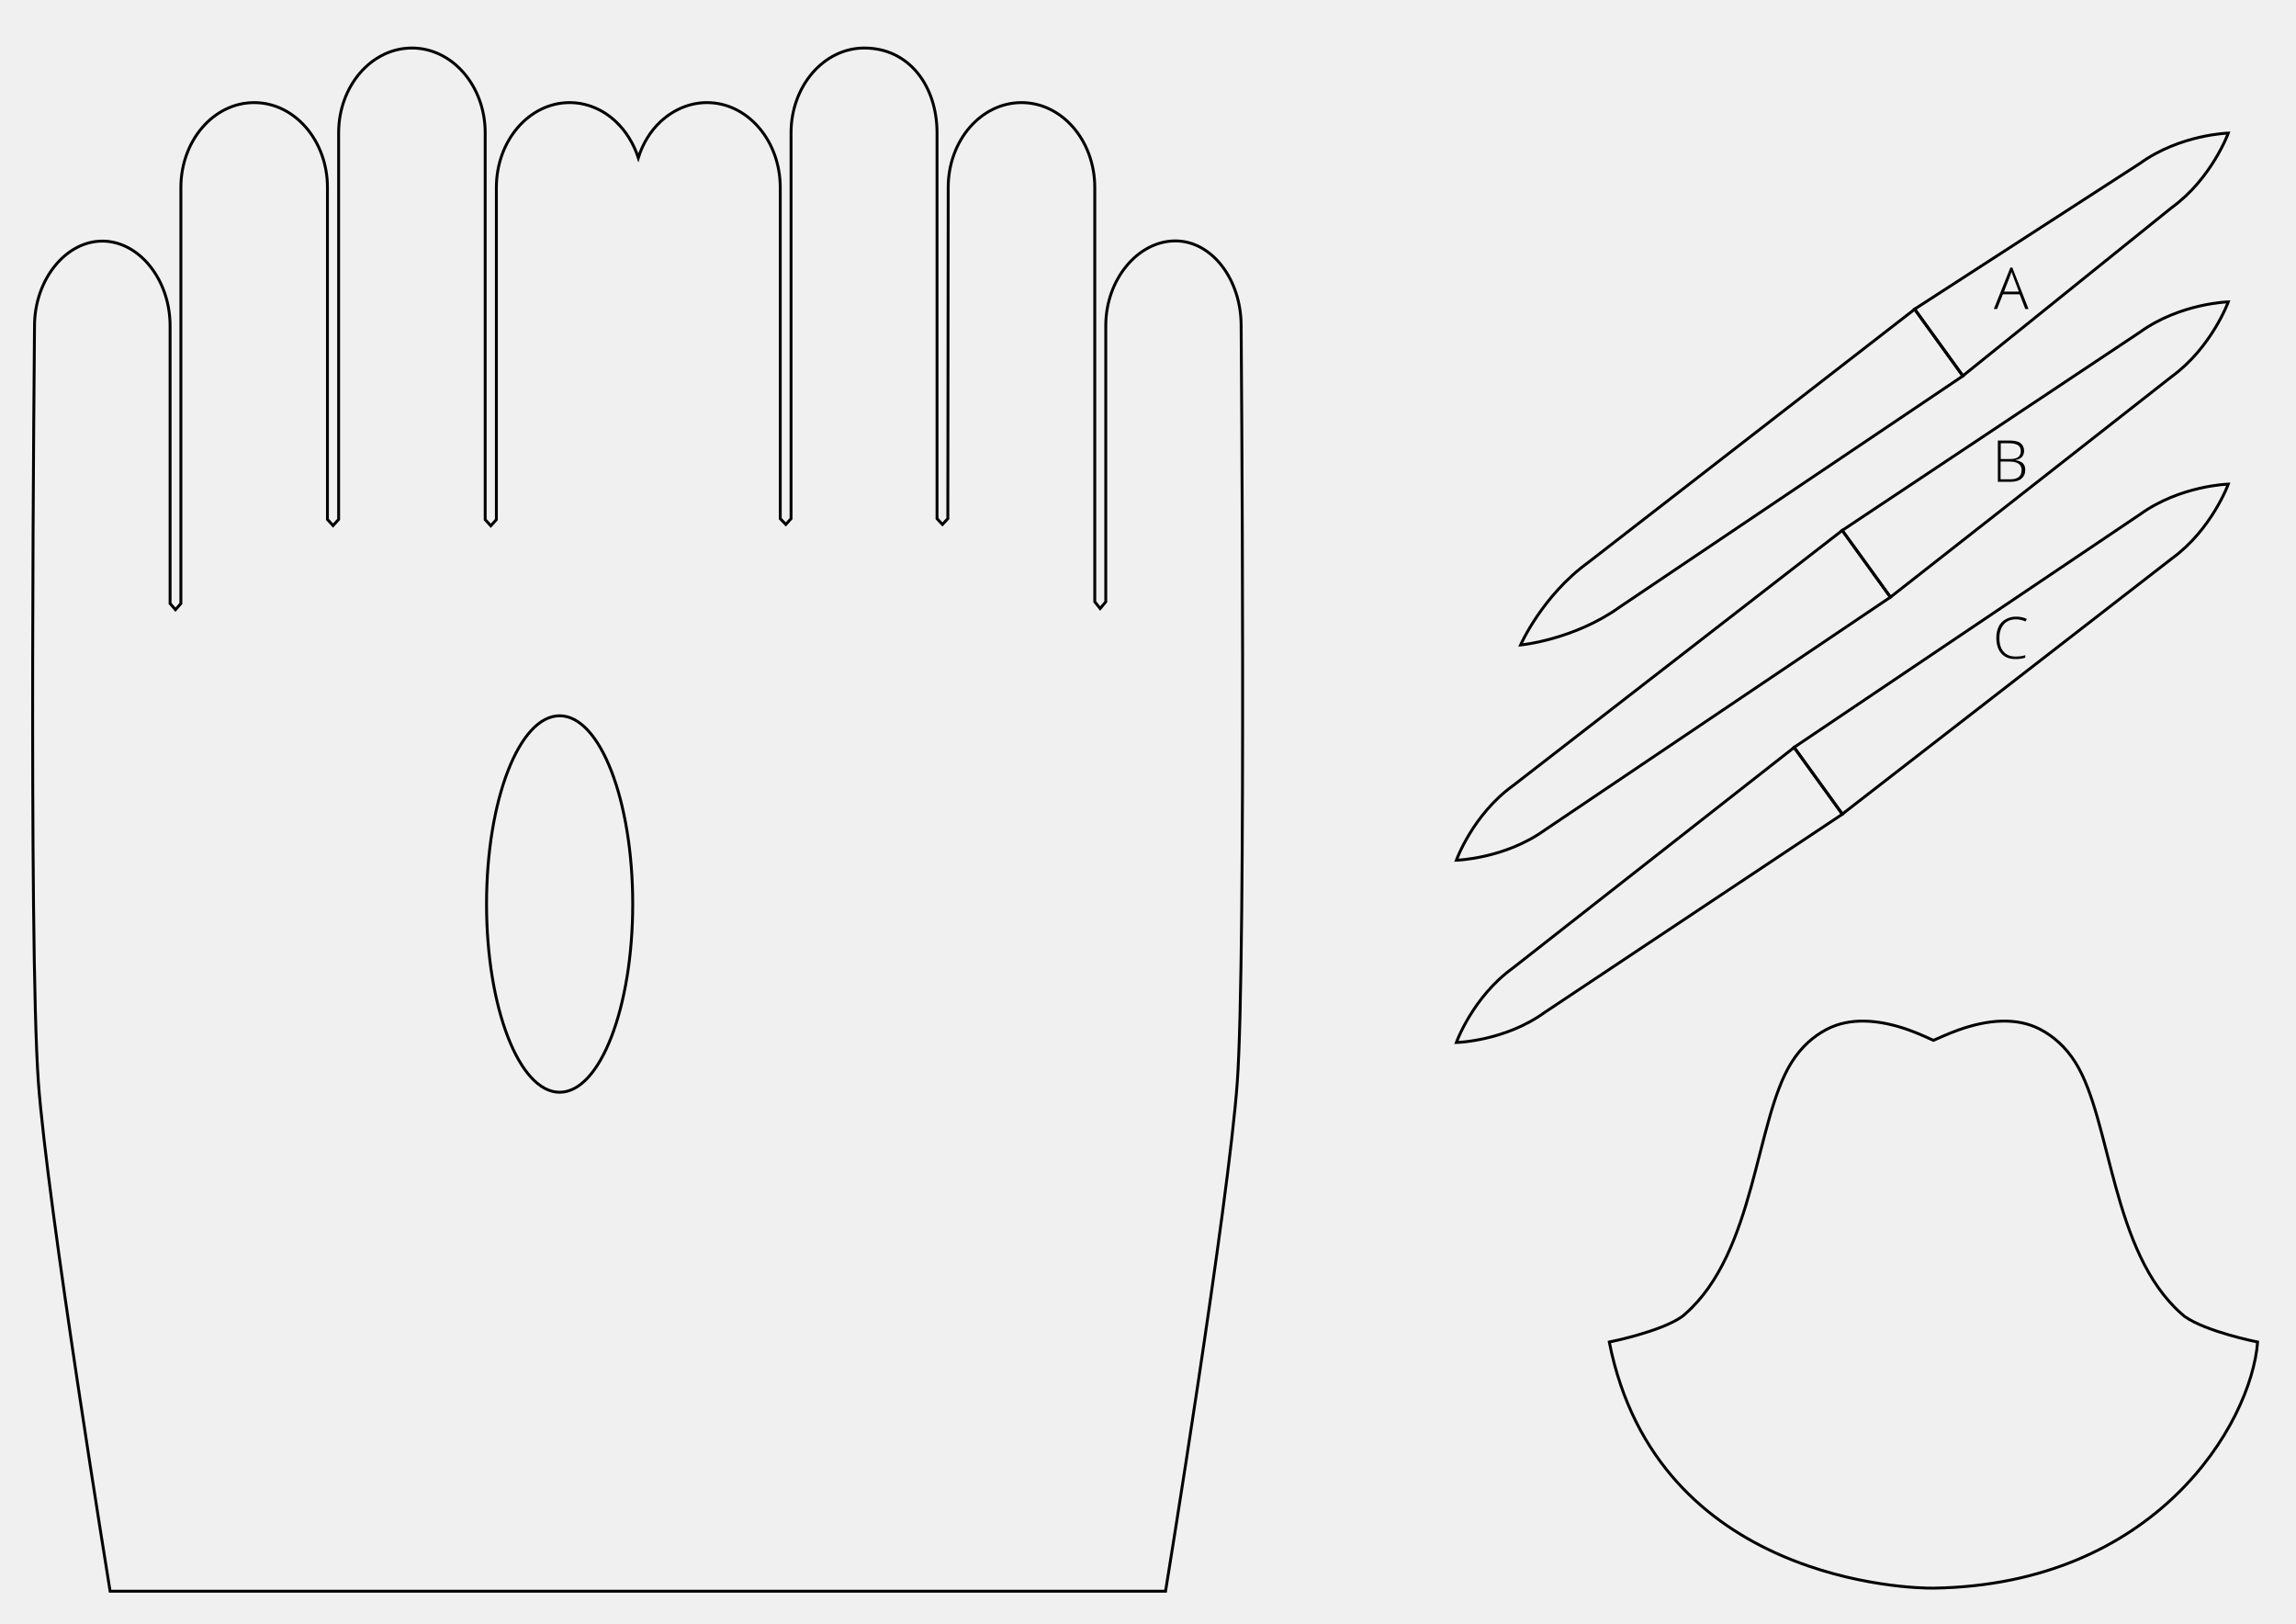
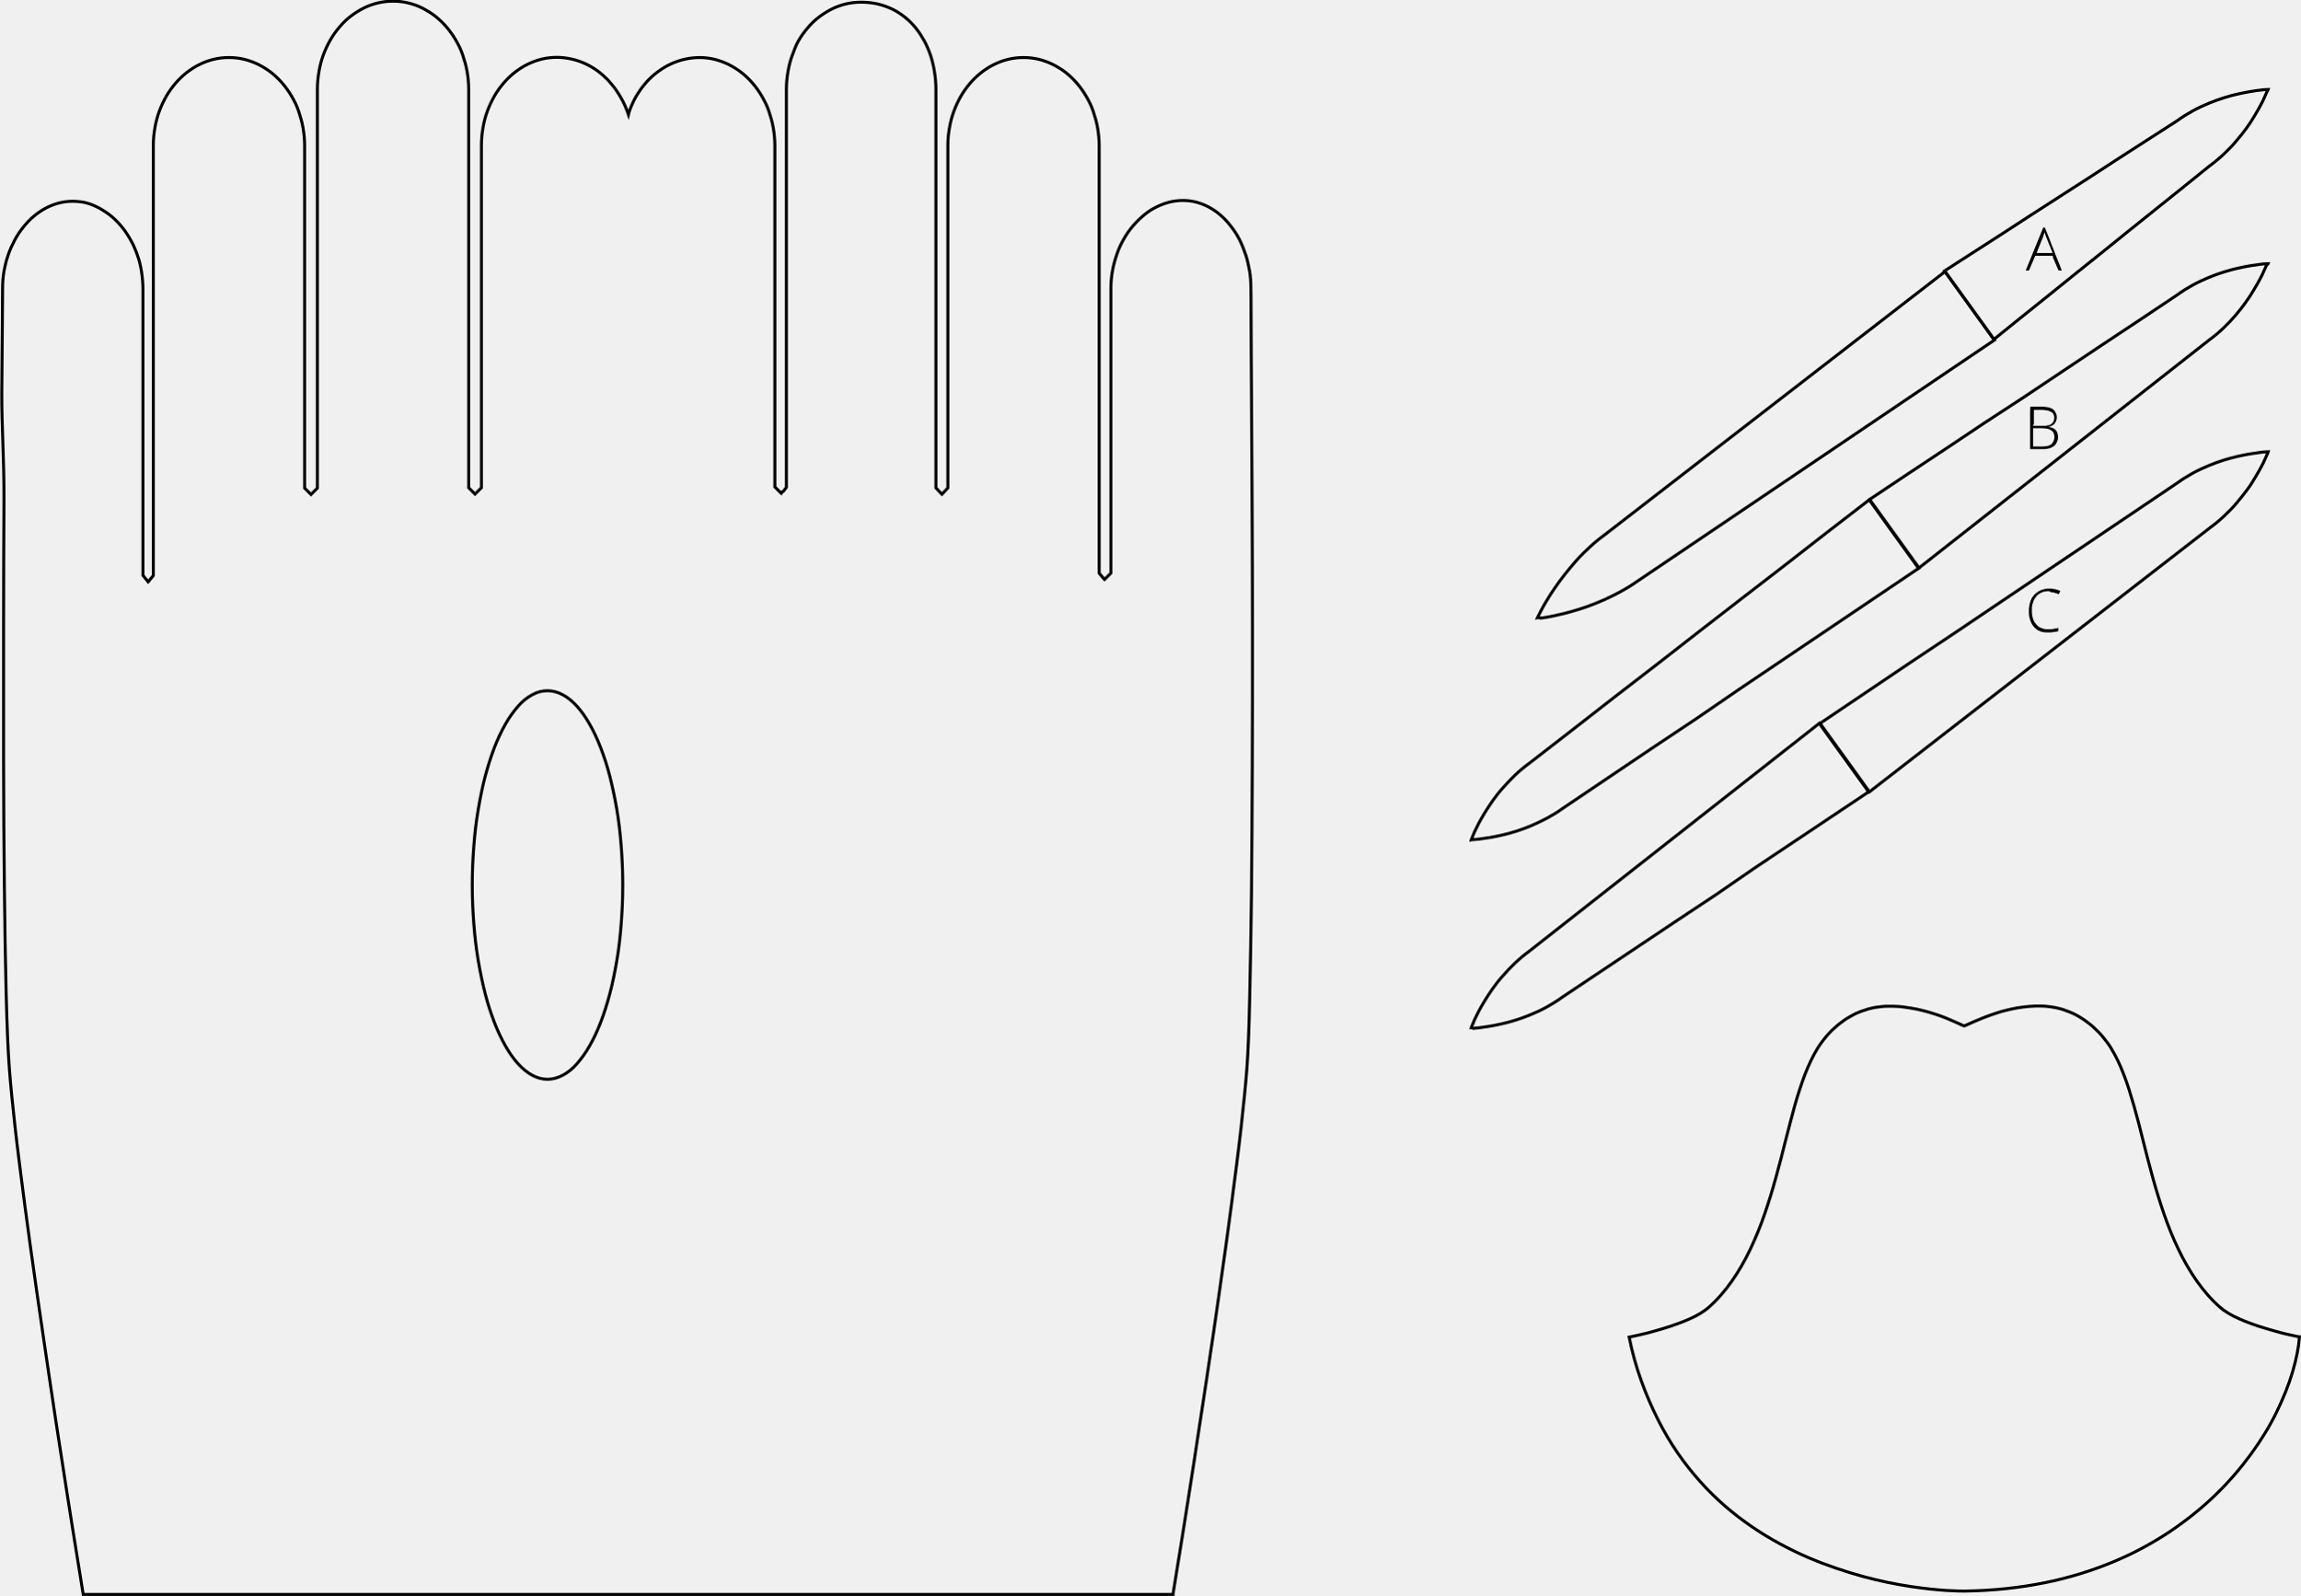
- <svg xmlns="http://www.w3.org/2000/svg" version="1.1" id="Layer_1" x="0px" y="0px" viewBox="0 0 1190.6 841.9" style="enable-background:new 0 0 1190.6 841.9;" xml:space="preserve">
-   <path style="fill:#FFFFFF;stroke:#000000;stroke-width:2;stroke-miterlimit:10;" d="M134.2,691.8" />
-   <path style="fill:#FFFFFF;stroke:#000000;stroke-width:3;stroke-miterlimit:10;" d="M287,226.5" />
-   <path style="fill:none;stroke:#231F20;stroke-miterlimit:10;" d="M134.2,691.8" />
+ <svg xmlns="http://www.w3.org/2000/svg" version="1.1" id="Layer_1" x="0px" y="0px" viewBox="0 0 1155.3 801.6" style="enable-background:new 0 0 1155.3 801.6;" xml:space="preserve">
+   <style type="text/css">
+ 	.st0{fill:none;stroke:#000000;stroke-width:1.5;stroke-miterlimit:10;}
+ </style>
  <g id="Layer_2">
</g>
-   <path style="fill:none;stroke:#000000;stroke-width:1.5;stroke-miterlimit:10;" d="M604.4,825c0,0,32.7-200.6,37.2-264  c4.7-65.3,2-388.9,2-392.1c0-24.2-15.3-44-34.1-44c-19.3,0-36.1,19.8-36.1,44V312l-2.9,3.5l-2.8-3.5V97.2c0-24.3-17-44-38-44  s-38,19.7-38,44l-0.2,171.7l-2.8,3l-2.8-3v-200c0-24.2-14.4-44-37.7-44c-21,0-38,19.7-38,44v200l-2.7,3l-2.9-3V97.2  c0-24.3-17-44-38-44c-8.7,0-17.2,3.5-24,9.8c-5.3,4.9-9.3,11.5-11.6,18.8c-2.4-7.3-6.4-13.8-11.6-18.7c-6.7-6.4-15.3-9.9-24-9.9  c-21,0-38,19.7-38,44v172.2l-2.9,3.2l-2.9-3.2V68.9c0-24.3-17-44-38-44s-38,19.7-38,44v200.4l-2.9,3.2l-2.9-3.2V97.2  c0-24.3-17-44-38-44s-38,19.7-38,44v215.7l-2.8,3.2l-2.8-3.2V169c0-11.6-3.7-22.6-10.4-31c-6.6-8.3-15.6-13-24.7-13  c-19.1,0-35.2,20.1-35.2,44c0,3.2-3.2,319.4,2,392c4.6,63.5,37.2,264,37.2,264H604.4z" />
-   <ellipse style="fill:none;stroke:#000000;stroke-width:1.5;stroke-miterlimit:10;" cx="290.2" cy="468.7" rx="37.9" ry="97.6" />
-   <path style="fill:none;stroke:#000000;stroke-width:1.5;stroke-miterlimit:10;" d="M834.5,695.8c0,0,26.7-5.3,37.9-13.3  c0.5-0.4,1-0.8,1.4-1.2c36.6-32,36.4-100.3,55.1-130.3c5.2-8.3,11.5-13.7,18.3-17.3c6.3-3.3,13-4.4,19.6-4.3  c16.7,0.3,32.2,8.5,35.8,10c3.6-1.4,19.2-9.7,35.8-10c6.6-0.1,13.3,1,19.6,4.3c6.8,3.6,13.1,9,18.3,17.3  c18.7,30,18.5,98.3,55.1,130.3c0.5,0.4,0.9,0.8,1.4,1.2c11.2,8,37.9,13.3,37.9,13.3c-3.4,42.8-53.1,125.9-168.1,127.6l0,0l0,0  C991.7,823.6,859.2,820.6,834.5,695.8z" />
+   <path class="st0" d="M589.2,800.8c0,0,0.5-3.1,1.4-8.7c0.9-5.6,2.2-13.7,3.8-23.6c1.6-9.9,3.4-21.6,5.4-34.5  c2-12.9,4.1-26.9,6.3-41.4s4.4-29.5,6.5-44.4s4.2-29.5,6-43.4c1.8-13.9,3.5-26.9,4.8-38.5c1.3-11.6,2.3-21.6,2.9-29.5  c0.6-8.2,1.1-20.4,1.4-35.5s0.7-33.1,0.9-52.9s0.3-41.3,0.4-63.6c0.1-22.2,0.1-45.1,0.1-67.4c0-22.4-0.1-44.2-0.2-64.5  c-0.1-20.3-0.2-38.9-0.3-54.8s-0.2-29.1-0.2-38.3s-0.1-14.7-0.1-15.1c0-3-0.2-6-0.7-8.8s-1.1-5.6-2-8.2c-0.9-2.6-1.9-5.1-3.1-7.5  c-1.2-2.3-2.6-4.5-4.2-6.5c-1.5-2-3.2-3.8-5-5.4s-3.8-3-5.8-4.1s-4.2-2-6.4-2.6c-2.2-0.6-4.5-0.9-6.9-0.9c-2.4,0-4.8,0.3-7.1,0.9  c-2.3,0.6-4.5,1.5-6.7,2.6s-4.2,2.5-6.1,4.1s-3.7,3.4-5.4,5.4c-1.7,2-3.2,4.2-4.5,6.5c-1.3,2.3-2.5,4.8-3.4,7.5  c-0.9,2.6-1.7,5.4-2.2,8.2s-0.8,5.8-0.8,8.8v17.9v17.9v17.9v17.9v17.9v17.9V270v17.9l-0.4,0.4l-0.4,0.4l-0.4,0.4l-0.4,0.4l-0.4,0.4  l-0.4,0.4l-0.4,0.4l-0.4,0.4l-0.4-0.4l-0.3-0.4l-0.4-0.4l-0.3-0.4l-0.3-0.4l-0.4-0.4l-0.3-0.4l-0.3-0.4V261v-26.8v-26.9v-26.8v-26.9  v-26.9V99.9V73.1c0-3-0.3-6-0.8-8.9c-0.5-2.9-1.3-5.6-2.2-8.3s-2.1-5.1-3.5-7.5s-2.9-4.5-4.6-6.5c-1.7-2-3.6-3.8-5.6-5.4  c-2-1.6-4.2-2.9-6.5-4.1c-2.3-1.1-4.7-2-7.1-2.6c-2.5-0.6-5-0.9-7.7-0.9c-2.6,0-5.2,0.3-7.7,0.9c-2.5,0.6-4.9,1.5-7.1,2.6  c-2.3,1.1-4.4,2.5-6.5,4.1c-2,1.6-3.9,3.4-5.6,5.4c-1.7,2-3.3,4.2-4.6,6.5s-2.5,4.8-3.5,7.5s-1.7,5.4-2.2,8.3  c-0.5,2.9-0.8,5.8-0.8,8.9l0,21.5l0,21.5l0,21.5l0,21.5l0,21.5l0,21.5l0,21.5l0,21.5l-0.4,0.4l-0.3,0.4l-0.4,0.4l-0.4,0.4l-0.4,0.4  l-0.3,0.4l-0.4,0.4l-0.4,0.4l-0.4-0.4l-0.3-0.4l-0.4-0.4l-0.4-0.4l-0.4-0.4l-0.3-0.4l-0.4-0.4l-0.4-0.4v-25v-25v-25v-25v-25v-25v-25  v-25c0-3-0.2-6-0.7-8.8c-0.4-2.9-1.1-5.6-1.9-8.2c-0.9-2.6-1.9-5.1-3.2-7.5c-1.3-2.3-2.7-4.5-4.3-6.5c-1.6-2-3.4-3.8-5.4-5.4  s-4.1-3-6.4-4.1c-2.3-1.1-4.8-2-7.4-2.6c-2.6-0.6-5.4-0.9-8.3-0.9c-2.6,0-5.2,0.3-7.7,0.9s-4.9,1.5-7.1,2.6s-4.4,2.5-6.5,4.1  s-3.9,3.4-5.6,5.4s-3.3,4.2-4.6,6.5S399,25,398,27.6s-1.7,5.4-2.2,8.3s-0.8,5.8-0.8,8.9v25v25v25v25v25v25v25v25l-0.3,0.4l-0.3,0.4  l-0.3,0.4l-0.3,0.4l-0.3,0.4L393,247l-0.3,0.4l-0.3,0.4l-0.4-0.4l-0.4-0.4l-0.4-0.4l-0.4-0.4l-0.4-0.4l-0.4-0.4l-0.4-0.4l-0.4-0.4  v-21.5v-21.5v-21.5v-21.5v-21.5V116V94.5V73.1c0-3-0.3-6-0.8-8.9c-0.5-2.9-1.3-5.6-2.2-8.3s-2.1-5.1-3.5-7.5s-2.9-4.5-4.6-6.5  c-1.7-2-3.6-3.8-5.6-5.4c-2-1.6-4.2-2.9-6.5-4.1c-2.3-1.1-4.7-2-7.1-2.6c-2.5-0.6-5-0.9-7.7-0.9c-1.1,0-2.2,0.1-3.3,0.2  c-1.1,0.1-2.2,0.3-3.2,0.5c-1.1,0.2-2.1,0.5-3.2,0.8c-1,0.3-2.1,0.7-3.1,1.1s-2,0.9-3,1.4s-1.9,1.1-2.9,1.7c-0.9,0.6-1.9,1.3-2.8,2  c-0.9,0.7-1.8,1.4-2.6,2.2c-0.7,0.6-1.3,1.3-1.9,1.9s-1.2,1.4-1.8,2.1c-0.6,0.7-1.1,1.4-1.7,2.2c-0.5,0.8-1,1.5-1.5,2.3  s-1,1.6-1.4,2.4c-0.4,0.8-0.9,1.7-1.2,2.5c-0.4,0.9-0.8,1.7-1.1,2.6s-0.7,1.8-0.9,2.7c-0.3-0.9-0.6-1.8-1-2.7  c-0.3-0.9-0.7-1.8-1.1-2.6c-0.4-0.9-0.8-1.7-1.3-2.5c-0.4-0.8-0.9-1.6-1.4-2.4c-0.5-0.8-1-1.6-1.5-2.3c-0.5-0.7-1.1-1.5-1.7-2.2  s-1.2-1.4-1.8-2.1c-0.6-0.7-1.2-1.3-1.9-1.9c-0.8-0.8-1.7-1.6-2.6-2.3c-0.9-0.7-1.8-1.4-2.8-2c-0.9-0.6-1.9-1.2-2.9-1.7s-2-1-3-1.4  s-2.1-0.8-3.1-1.1c-1-0.3-2.1-0.6-3.2-0.8c-1.1-0.2-2.1-0.4-3.2-0.5c-1.1-0.1-2.2-0.2-3.3-0.2c-2.6,0-5.2,0.3-7.7,0.9  c-2.5,0.6-4.9,1.5-7.1,2.6c-2.3,1.1-4.4,2.5-6.5,4.1c-2,1.6-3.9,3.4-5.6,5.4c-1.7,2-3.3,4.2-4.6,6.5s-2.5,4.8-3.5,7.5  s-1.7,5.4-2.2,8.3c-0.5,2.9-0.8,5.8-0.8,8.9v21.5v21.5v21.5v21.5v21.5v21.5v21.5v21.5l-0.4,0.4l-0.4,0.4l-0.4,0.4l-0.4,0.4l-0.4,0.4  l-0.4,0.4l-0.4,0.4l-0.4,0.4l-0.4-0.4l-0.4-0.4l-0.4-0.4l-0.4-0.4l-0.4-0.4l-0.4-0.4l-0.4-0.4l-0.4-0.4v-25.1v-25.1v-25.1V145v-25.1  V94.9V69.8V44.8c0-3-0.3-6-0.8-8.9s-1.3-5.6-2.2-8.3s-2.1-5.1-3.5-7.5s-2.9-4.5-4.6-6.5s-3.6-3.8-5.6-5.4s-4.2-2.9-6.5-4.1  s-4.7-2-7.1-2.6s-5-0.9-7.7-0.9s-5.2,0.3-7.7,0.9s-4.9,1.5-7.1,2.6s-4.4,2.5-6.5,4.1s-3.9,3.4-5.6,5.4s-3.3,4.2-4.6,6.5  s-2.5,4.8-3.5,7.5s-1.7,5.4-2.2,8.3s-0.8,5.8-0.8,8.9v25v25.1v25v25V170v25.1v25v25.1l-0.4,0.4l-0.4,0.4l-0.4,0.4l-0.4,0.4l-0.4,0.4  l-0.4,0.4l-0.4,0.4l-0.4,0.4l-0.4-0.4l-0.4-0.4l-0.4-0.4l-0.4-0.4l-0.4-0.4l-0.4-0.4l-0.4-0.4l-0.4-0.4v-21.5v-21.5v-21.5v-21.5  v-21.5v-21.5V94.6V73.1c0-3-0.3-6-0.8-8.9c-0.5-2.9-1.3-5.6-2.2-8.3s-2.1-5.1-3.5-7.5s-2.9-4.5-4.6-6.5c-1.7-2-3.6-3.8-5.6-5.4  c-2-1.6-4.2-2.9-6.5-4.1c-2.3-1.1-4.7-2-7.1-2.6c-2.5-0.6-5-0.9-7.7-0.9s-5.2,0.3-7.7,0.9c-2.5,0.6-4.9,1.5-7.1,2.6  c-2.3,1.1-4.4,2.5-6.5,4.1c-2,1.6-3.9,3.4-5.6,5.4c-1.7,2-3.3,4.2-4.6,6.5s-2.5,4.8-3.5,7.5s-1.7,5.4-2.2,8.3  c-0.5,2.9-0.8,5.8-0.8,8.9v27v27v27v27v27v27v27v27l-0.3,0.4l-0.3,0.4l-0.3,0.4l-0.4,0.4l-0.3,0.4l-0.3,0.4l-0.3,0.4l-0.4,0.4  l-0.3-0.4l-0.3-0.4l-0.3-0.4l-0.4-0.4l-0.3-0.4l-0.3-0.4l-0.3-0.4l-0.4-0.4v-18v-18v-18v-18v-18v-18v-18v-18c0-1.4-0.1-2.9-0.2-4.3  c-0.1-1.4-0.3-2.8-0.5-4.2c-0.2-1.4-0.5-2.8-0.8-4.1c-0.3-1.4-0.7-2.7-1.2-4c-0.4-1.3-0.9-2.6-1.5-3.9c-0.5-1.3-1.1-2.5-1.8-3.7  s-1.3-2.4-2.1-3.5c-0.7-1.1-1.5-2.2-2.4-3.3c-0.8-1-1.7-2-2.6-2.9s-1.8-1.8-2.8-2.6s-1.9-1.5-3-2.2s-2-1.3-3.1-1.9  c-1.1-0.6-2.1-1-3.2-1.5s-2.2-0.8-3.3-1.1s-2.2-0.5-3.4-0.6c-1.1-0.1-2.3-0.2-3.4-0.2c-2.4,0-4.7,0.3-7,0.9  c-2.3,0.6-4.5,1.5-6.6,2.6s-4.1,2.5-6,4.1c-1.9,1.6-3.6,3.4-5.2,5.4c-1.6,2-3.1,4.2-4.3,6.5s-2.4,4.8-3.3,7.5  c-0.9,2.6-1.6,5.4-2.1,8.2s-0.7,5.8-0.7,8.8c0,0.4,0,5.7-0.1,14.8c-0.1,9.1-0.2,22-0.3,37.6S2.1,231.2,2,251.1  c-0.1,20-0.2,41.5-0.2,63.7c0,22.1,0,44.8,0,66.9s0.2,43.7,0.4,63.7s0.5,38.3,0.9,53.9c0.4,15.6,0.9,28.5,1.6,37.6  c0.6,7.9,1.6,18,2.9,29.6s3,24.6,4.8,38.5s3.9,28.5,6,43.4s4.4,29.9,6.5,44.4s4.3,28.5,6.3,41.4s3.8,24.6,5.4,34.5  c1.6,9.9,2.9,18,3.8,23.6s1.4,8.7,1.4,8.7h68.4h68.4h68.4h68.4H384h68.4h68.4H589.2z" />
+   <path class="st0" d="M818.3,671.7c0,0,0.4-0.1,1.2-0.2c0.8-0.2,1.8-0.4,3.2-0.7c1.3-0.3,2.9-0.7,4.7-1.1c1.8-0.5,3.7-1,5.7-1.6  c2-0.6,4.1-1.2,6.2-1.9s4.2-1.5,6.3-2.3c2-0.8,4-1.7,5.8-2.6c1.8-0.9,3.4-1.9,4.8-2.9c0.1,0,0.1-0.1,0.2-0.1c0.1,0,0.1-0.1,0.2-0.2  s0.1-0.1,0.2-0.1c0.1-0.1,0.1-0.1,0.2-0.2s0.1-0.1,0.2-0.2c0.1,0,0.1-0.1,0.2-0.1c0.1,0,0.1-0.1,0.2-0.2s0.1-0.1,0.2-0.1  c4.6-4,8.6-8.6,12.1-13.6c3.5-5,6.6-10.4,9.3-16.1c2.7-5.7,5.1-11.6,7.2-17.7c2.1-6.1,4-12.3,5.7-18.5s3.3-12.4,4.8-18.4  c1.5-6,3.1-11.9,4.6-17.5c1.6-5.6,3.3-10.8,5.1-15.6c1.9-4.8,3.9-9.1,6.2-12.9c0.6-1,1.3-2,2-3c0.7-0.9,1.4-1.9,2.1-2.7  c0.7-0.9,1.4-1.7,2.2-2.5c0.7-0.8,1.5-1.5,2.3-2.2c0.8-0.7,1.5-1.4,2.3-2c0.8-0.6,1.6-1.2,2.4-1.8c0.8-0.6,1.6-1.1,2.5-1.6  c0.8-0.5,1.7-1,2.5-1.4c0.8-0.4,1.6-0.8,2.4-1.1s1.6-0.7,2.4-0.9s1.6-0.5,2.4-0.8c0.8-0.2,1.6-0.4,2.5-0.6c0.8-0.2,1.6-0.3,2.5-0.4  c0.8-0.1,1.7-0.2,2.5-0.3s1.7-0.1,2.5-0.1c0.8,0,1.7,0,2.5,0c2.1,0,4.2,0.2,6.2,0.5c2,0.3,4,0.6,5.9,1c1.9,0.4,3.8,0.9,5.6,1.4  s3.5,1.1,5.1,1.6c1.6,0.6,3.1,1.1,4.5,1.7c1.4,0.6,2.6,1.1,3.7,1.6c1.1,0.5,2.1,0.9,2.9,1.3c0.8,0.4,1.4,0.7,1.9,0.8  c0.4-0.2,1.1-0.5,1.9-0.8c0.8-0.4,1.8-0.8,2.9-1.3c1.1-0.5,2.4-1,3.8-1.6c1.4-0.6,2.9-1.1,4.5-1.7s3.3-1.1,5.1-1.7  c1.8-0.5,3.7-1,5.6-1.4c1.9-0.4,3.9-0.8,5.9-1c2-0.3,4.1-0.4,6.2-0.5c0.8,0,1.7,0,2.5,0c0.8,0,1.7,0.1,2.5,0.1  c0.8,0.1,1.7,0.2,2.5,0.3c0.8,0.1,1.6,0.3,2.5,0.4c0.8,0.2,1.6,0.4,2.5,0.6c0.8,0.2,1.6,0.5,2.4,0.8s1.6,0.6,2.4,0.9  c0.8,0.3,1.6,0.7,2.4,1.1c0.9,0.4,1.7,0.9,2.5,1.4c0.8,0.5,1.7,1,2.5,1.6c0.8,0.6,1.6,1.2,2.4,1.8c0.8,0.6,1.6,1.3,2.3,2  c0.8,0.7,1.5,1.5,2.3,2.2c0.7,0.8,1.5,1.6,2.2,2.5c0.7,0.9,1.4,1.8,2.1,2.7c0.7,0.9,1.4,1.9,2,3c2.3,3.8,4.4,8.1,6.2,12.9  c1.9,4.8,3.5,10.1,5.1,15.6c1.6,5.6,3.1,11.4,4.6,17.5c1.5,6,3.1,12.2,4.8,18.4c1.7,6.2,3.6,12.4,5.7,18.5s4.5,12.1,7.2,17.7  c2.7,5.7,5.8,11.1,9.3,16.1c3.5,5,7.5,9.6,12.1,13.6c0.1,0,0.1,0.1,0.2,0.1s0.1,0.1,0.2,0.2c0.1,0,0.1,0.1,0.2,0.1  c0.1,0.1,0.1,0.1,0.2,0.2s0.1,0.1,0.2,0.2c0.1,0,0.1,0.1,0.2,0.1c0.1,0,0.1,0.1,0.2,0.2c0.1,0,0.1,0.1,0.2,0.1c1.4,1,3,2,4.8,2.9  c1.8,0.9,3.8,1.8,5.8,2.6c2,0.8,4.2,1.6,6.3,2.3s4.2,1.3,6.2,1.9s3.9,1.1,5.7,1.6s3.4,0.8,4.7,1.1c1.3,0.3,2.4,0.5,3.2,0.7  c0.8,0.2,1.2,0.2,1.2,0.2c-0.4,5.3-1.6,11.3-3.5,17.7c-1.9,6.4-4.6,13.1-8,20.1s-7.7,14-12.8,21s-11,13.9-17.8,20.5  c-6.8,6.6-14.5,12.8-23.1,18.6c-8.6,5.7-18.1,10.9-28.5,15.2c-10.4,4.3-21.8,7.9-34.2,10.4s-25.7,4-40.1,4.2l0,0l0,0l0,0l0,0l0,0  l0,0l0,0l0,0l0,0l0,0l0,0l0,0l0,0l0,0l0,0l0,0c-1.4,0-4.6,0-9.3-0.3c-4.7-0.3-10.9-0.9-18.1-2c-7.2-1.1-15.3-2.7-24.1-5.1  c-8.7-2.4-18-5.5-27.4-9.5c-9.4-4.1-18.9-9.1-28.1-15.4c-9.2-6.3-18-13.7-26-22.7c-8-8.9-15.3-19.3-21.3-31.3  S821.4,687.3,818.3,671.7z" />
  <g>
-     <path d="M1047.3,152.6h-8.7l-3,7.6h-1.7l8.6-21.5h1l8.4,21.5h-1.7L1047.3,152.6z M1039.2,151.2h7.7l-2.9-7.7   c-0.2-0.6-0.5-1.4-0.9-2.5c-0.3,0.9-0.6,1.8-0.9,2.5L1039.2,151.2z" />
+     <path d="M1031.1,128.5h-1.1h-1.1h-1.1h-1.1h-1.1h-1.1h-1.1h-1.1l-0.4,0.9l-0.4,0.9l-0.4,1l-0.4,0.9l-0.4,0.9l-0.4,1l-0.4,0.9   l-0.4,0.9h-0.2h-0.2h-0.2h-0.2h-0.2h-0.2h-0.2h-0.2l1.1-2.7l1.1-2.7l1.1-2.7l1.1-2.7l1.1-2.7l1.1-2.7l1.1-2.7l1.1-2.7h0.1h0.1h0.1   h0.1h0.1h0.1h0.1h0.1l1.1,2.7l1.1,2.7l1,2.7l1.1,2.7l1,2.7l1.1,2.7l1.1,2.7l1,2.7h-0.2h-0.2h-0.2h-0.2h-0.2h-0.2h-0.2h-0.2   l-0.4-0.9l-0.4-0.9l-0.4-1l-0.4-0.9l-0.4-0.9l-0.4-1l-0.4-0.9L1031.1,128.5z M1023,127.1h1h1h1h1h1h1h1h1l-0.4-1l-0.4-1l-0.4-1   l-0.4-1l-0.4-1l-0.4-1l-0.4-1l-0.4-1c0-0.1-0.1-0.2-0.1-0.2c0-0.1-0.1-0.2-0.1-0.3c0-0.1-0.1-0.2-0.1-0.3c0-0.1-0.1-0.2-0.1-0.3   c0-0.1-0.1-0.2-0.1-0.3c0-0.1-0.1-0.2-0.1-0.3c0-0.1-0.1-0.2-0.1-0.4s-0.1-0.3-0.1-0.4c0,0.1-0.1,0.2-0.1,0.3   c0,0.1-0.1,0.2-0.1,0.3s-0.1,0.2-0.1,0.3c0,0.1-0.1,0.2-0.1,0.3c0,0.1-0.1,0.2-0.1,0.3s-0.1,0.2-0.1,0.3c0,0.1-0.1,0.2-0.1,0.3   s-0.1,0.2-0.1,0.3l-0.4,1l-0.4,1l-0.4,1l-0.4,1l-0.4,1l-0.4,1l-0.4,1L1023,127.1z" />
  </g>
  <g>
-     <path d="M1036,228.4h5.9c2.6,0,4.6,0.4,5.8,1.3s1.9,2.3,1.9,4.1c0,1.2-0.4,2.3-1.1,3.1s-1.9,1.4-3.3,1.6v0.1c1.7,0.3,3,0.8,3.8,1.6   c0.8,0.8,1.2,2,1.2,3.4c0,2-0.7,3.5-2,4.6s-3.2,1.6-5.6,1.6h-6.6V228.4z M1037.4,238h4.7c2,0,3.5-0.3,4.4-1   c0.9-0.7,1.4-1.7,1.4-3.1s-0.5-2.5-1.5-3.1c-1-0.6-2.6-1-4.6-1h-4.3V238z M1037.4,239.3v9.2h5c4,0,5.9-1.6,5.9-4.8   c0-2.9-2.1-4.4-6.3-4.4H1037.4z" />
+     <path d="M1019.8,204.3h0.7h0.7h0.7h0.7h0.7h0.7h0.7h0.7c0.3,0,0.6,0,0.9,0c0.3,0,0.6,0,0.9,0.1c0.3,0,0.6,0.1,0.8,0.1   c0.3,0,0.5,0.1,0.8,0.1c0.2,0.1,0.5,0.1,0.7,0.2c0.2,0.1,0.4,0.1,0.6,0.2c0.2,0.1,0.4,0.2,0.6,0.3c0.2,0.1,0.3,0.2,0.5,0.3   s0.3,0.2,0.4,0.4c0.1,0.1,0.3,0.3,0.4,0.4c0.1,0.1,0.2,0.3,0.3,0.5s0.2,0.3,0.3,0.5c0.1,0.2,0.2,0.4,0.2,0.5   c0.1,0.2,0.1,0.4,0.2,0.6c0,0.2,0.1,0.4,0.1,0.6c0,0.2,0,0.4,0,0.7c0,0.1,0,0.3,0,0.4s0,0.3-0.1,0.4c0,0.1-0.1,0.3-0.1,0.4   c0,0.1-0.1,0.3-0.1,0.4c0,0.1-0.1,0.3-0.2,0.4c-0.1,0.1-0.1,0.2-0.2,0.4s-0.1,0.2-0.2,0.3c-0.1,0.1-0.2,0.2-0.2,0.3   c-0.1,0.1-0.2,0.2-0.3,0.3c-0.1,0.1-0.2,0.2-0.3,0.3s-0.2,0.2-0.4,0.2c-0.1,0.1-0.3,0.2-0.4,0.2c-0.1,0.1-0.3,0.1-0.4,0.2   s-0.3,0.1-0.5,0.2c-0.2,0-0.3,0.1-0.5,0.1c-0.2,0-0.3,0.1-0.5,0.1v0v0v0v0v0v0v0v0c0.2,0,0.4,0.1,0.6,0.1c0.2,0,0.4,0.1,0.6,0.1   c0.2,0.1,0.4,0.1,0.5,0.2c0.2,0.1,0.3,0.1,0.5,0.2c0.2,0.1,0.3,0.1,0.5,0.2c0.1,0.1,0.3,0.2,0.4,0.2c0.1,0.1,0.3,0.2,0.4,0.3   s0.2,0.2,0.3,0.3c0.1,0.1,0.2,0.2,0.3,0.3c0.1,0.1,0.2,0.2,0.2,0.4c0.1,0.1,0.1,0.3,0.2,0.4c0.1,0.1,0.1,0.3,0.2,0.4   c0.1,0.1,0.1,0.3,0.1,0.4s0.1,0.3,0.1,0.5s0,0.3,0.1,0.5c0,0.2,0,0.3,0,0.5c0,0.3,0,0.5,0,0.7c0,0.2-0.1,0.5-0.1,0.7   c0,0.2-0.1,0.4-0.2,0.6c-0.1,0.2-0.1,0.4-0.2,0.6s-0.2,0.4-0.3,0.6s-0.2,0.3-0.3,0.5c-0.1,0.2-0.3,0.3-0.4,0.5   c-0.1,0.2-0.3,0.3-0.5,0.4c-0.2,0.1-0.3,0.3-0.5,0.4c-0.2,0.1-0.4,0.2-0.6,0.3s-0.4,0.2-0.6,0.3s-0.4,0.2-0.7,0.2s-0.5,0.1-0.7,0.2   c-0.3,0-0.5,0.1-0.8,0.1c-0.3,0-0.5,0.1-0.8,0.1s-0.6,0-0.9,0h-0.8h-0.8h-0.8h-0.8h-0.8h-0.8h-0.8h-0.8V223v-2.7v-2.7V215v-2.7   v-2.7v-2.7L1019.8,204.3L1019.8,204.3L1019.8,204.3L1019.8,204.3L1019.8,204.3L1019.8,204.3L1019.8,204.3L1019.8,204.3   L1019.8,204.3z M1021.2,213.9h0.6h0.6h0.6h0.6h0.6h0.6h0.6h0.6c0.3,0,0.5,0,0.7,0c0.2,0,0.5,0,0.7,0c0.2,0,0.4,0,0.6-0.1   s0.4-0.1,0.6-0.1c0.2,0,0.4-0.1,0.5-0.1s0.3-0.1,0.5-0.2c0.1-0.1,0.3-0.1,0.4-0.2c0.1-0.1,0.3-0.2,0.4-0.2c0.1-0.1,0.2-0.2,0.3-0.3   c0.1-0.1,0.2-0.2,0.3-0.3c0.1-0.1,0.2-0.2,0.2-0.3c0.1-0.1,0.1-0.2,0.2-0.4c0.1-0.1,0.1-0.3,0.2-0.4c0-0.1,0.1-0.3,0.1-0.4   c0-0.2,0.1-0.3,0.1-0.5c0-0.2,0-0.3,0-0.5s0-0.3,0-0.5c0-0.2,0-0.3-0.1-0.5c0-0.2-0.1-0.3-0.1-0.4s-0.1-0.3-0.2-0.4   c-0.1-0.1-0.1-0.3-0.2-0.4s-0.2-0.2-0.3-0.3c-0.1-0.1-0.2-0.2-0.3-0.3s-0.2-0.2-0.4-0.2s-0.3-0.1-0.4-0.2s-0.3-0.1-0.5-0.2   c-0.2-0.1-0.3-0.1-0.5-0.2s-0.4-0.1-0.6-0.1s-0.4-0.1-0.6-0.1s-0.4-0.1-0.6-0.1c-0.2,0-0.5,0-0.7-0.1c-0.2,0-0.5,0-0.7,0h-0.5h-0.5   h-0.5h-0.5h-0.5h-0.5h-0.5h-0.5v1v1v1v1v1v1v1L1021.2,213.9L1021.2,213.9L1021.2,213.9L1021.2,213.9L1021.2,213.9L1021.2,213.9   L1021.2,213.9L1021.2,213.9L1021.2,213.9z M1021.2,215.2v1.1v1.2v1.1v1.1v1.2v1.1v1.2v1.1h0.6h0.6h0.6h0.6h0.6h0.6h0.6h0.6   c0.5,0,1,0,1.4-0.1s0.8-0.1,1.2-0.2c0.4-0.1,0.7-0.2,1-0.4c0.3-0.1,0.6-0.3,0.8-0.5c0.2-0.2,0.5-0.4,0.6-0.7s0.3-0.5,0.5-0.8   c0.1-0.3,0.2-0.6,0.3-1c0.1-0.4,0.1-0.7,0.1-1.1c0-0.4,0-0.7-0.1-1c-0.1-0.3-0.2-0.6-0.3-0.9s-0.3-0.5-0.5-0.8s-0.4-0.4-0.7-0.6   c-0.3-0.2-0.6-0.3-0.9-0.5c-0.3-0.1-0.7-0.3-1.1-0.3c-0.4-0.1-0.8-0.2-1.3-0.2c-0.5,0-1-0.1-1.5-0.1h-0.6h-0.6h-0.6h-0.6h-0.6h-0.6   h-0.6H1021.2z" />
  </g>
  <g>
-     <path d="M1045.4,321.1c-2.7,0-4.8,0.9-6.3,2.6s-2.3,4.1-2.3,7.1c0,3.1,0.7,5.4,2.2,7.1s3.5,2.5,6.2,2.5c1.8,0,3.4-0.2,5-0.7v1.3   c-1.4,0.5-3.2,0.7-5.3,0.7c-3,0-5.4-1-7.1-2.9s-2.6-4.7-2.6-8.1c0-2.2,0.4-4.1,1.2-5.8s2-2.9,3.6-3.8c1.5-0.9,3.3-1.4,5.4-1.4   c2.1,0,4,0.4,5.6,1.2l-0.6,1.3C1048.7,321.5,1047.1,321.1,1045.4,321.1z" />
-   </g>
-   <path style="fill:#FFFFFF;stroke:#000000;stroke-width:3;stroke-miterlimit:10;" d="M1306.1,530.4" />
-   <g>
-     <path style="fill:none;stroke:#000000;stroke-width:1.5;stroke-miterlimit:10;" d="M755.2,540.5c0,0,8.5-23.6,29.3-38.6   l145.9-114.4l25,34.6L801,524.9C780.3,539.9,755.2,540.5,755.2,540.5z" />
-     <path style="fill:none;stroke:#000000;stroke-width:1.5;stroke-miterlimit:10;" d="M1155.5,251c0,0-25,0.7-45.8,15.7L930.3,387.5   l25,34.6l170.9-132.5C1146.9,274.6,1155.5,251,1155.5,251z" />
+     <path d="M1029.2,297c-0.3,0-0.7,0-1,0c-0.3,0-0.6,0.1-0.9,0.1c-0.3,0.1-0.6,0.1-0.9,0.2s-0.6,0.2-0.8,0.3s-0.5,0.2-0.8,0.4   s-0.5,0.3-0.7,0.4s-0.4,0.3-0.6,0.5c-0.2,0.2-0.4,0.4-0.6,0.6s-0.4,0.4-0.5,0.7c-0.2,0.2-0.3,0.5-0.5,0.7c-0.1,0.3-0.3,0.5-0.4,0.8   s-0.2,0.6-0.3,0.9c-0.1,0.3-0.2,0.6-0.3,0.9s-0.1,0.6-0.2,1c0,0.3-0.1,0.7-0.1,1c0,0.4,0,0.7,0,1.1c0,0.4,0,0.8,0,1.1   c0,0.4,0.1,0.7,0.1,1.1c0,0.3,0.1,0.7,0.2,1s0.1,0.6,0.2,0.9c0.1,0.3,0.2,0.6,0.3,0.8s0.2,0.5,0.4,0.8c0.1,0.3,0.3,0.5,0.5,0.7   c0.2,0.2,0.3,0.5,0.5,0.7s0.4,0.4,0.6,0.6s0.4,0.4,0.6,0.5s0.4,0.3,0.7,0.4c0.2,0.1,0.5,0.2,0.7,0.3s0.5,0.2,0.8,0.3   s0.6,0.1,0.9,0.2s0.6,0.1,0.9,0.1c0.3,0,0.6,0,1,0c0.2,0,0.4,0,0.7,0c0.2,0,0.4,0,0.6,0s0.4,0,0.6-0.1c0.2,0,0.4,0,0.6-0.1   c0.2,0,0.4-0.1,0.6-0.1c0.2,0,0.4-0.1,0.6-0.1c0.2,0,0.4-0.1,0.6-0.1c0.2-0.1,0.4-0.1,0.6-0.2v0.2v0.2v0.2v0.2v0.2v0.2v0.2v0.2   c-0.2,0.1-0.4,0.1-0.5,0.2c-0.2,0.1-0.4,0.1-0.6,0.1s-0.4,0.1-0.6,0.1c-0.2,0-0.4,0.1-0.6,0.1c-0.2,0-0.4,0.1-0.7,0.1   c-0.2,0-0.5,0-0.7,0.1c-0.2,0-0.5,0-0.7,0c-0.3,0-0.5,0-0.8,0c-0.4,0-0.7,0-1.1,0c-0.4,0-0.7-0.1-1-0.1c-0.3-0.1-0.7-0.1-1-0.2   c-0.3-0.1-0.6-0.2-0.9-0.3c-0.3-0.1-0.6-0.3-0.9-0.4s-0.5-0.3-0.8-0.5c-0.3-0.2-0.5-0.4-0.7-0.6c-0.2-0.2-0.5-0.4-0.7-0.7   c-0.2-0.2-0.4-0.5-0.6-0.8c-0.2-0.3-0.4-0.5-0.5-0.8c-0.2-0.3-0.3-0.6-0.4-0.9c-0.1-0.3-0.3-0.6-0.4-1c-0.1-0.3-0.2-0.7-0.3-1.1   c-0.1-0.4-0.2-0.7-0.2-1.1c-0.1-0.4-0.1-0.8-0.1-1.2c0-0.4,0-0.8,0-1.2c0-0.3,0-0.5,0-0.8c0-0.3,0-0.5,0.1-0.8   c0-0.3,0.1-0.5,0.1-0.8c0-0.2,0.1-0.5,0.1-0.7c0-0.2,0.1-0.5,0.2-0.7c0.1-0.2,0.1-0.5,0.2-0.7c0.1-0.2,0.2-0.4,0.2-0.7   c0.1-0.2,0.2-0.4,0.3-0.6c0.1-0.2,0.2-0.4,0.3-0.6c0.1-0.2,0.2-0.4,0.4-0.6c0.1-0.2,0.3-0.4,0.4-0.5c0.1-0.2,0.3-0.3,0.4-0.5   s0.3-0.3,0.5-0.5c0.2-0.1,0.3-0.3,0.5-0.4c0.2-0.1,0.4-0.3,0.5-0.4c0.2-0.1,0.4-0.2,0.6-0.4c0.2-0.1,0.4-0.2,0.6-0.3   c0.2-0.1,0.4-0.2,0.6-0.3c0.2-0.1,0.4-0.2,0.6-0.2c0.2-0.1,0.4-0.1,0.7-0.2c0.2-0.1,0.5-0.1,0.7-0.2c0.2,0,0.5-0.1,0.7-0.1   c0.2,0,0.5-0.1,0.7-0.1c0.3,0,0.5,0,0.8,0c0.3,0,0.5,0,0.8,0c0.3,0,0.5,0,0.8,0.1c0.2,0,0.5,0.1,0.7,0.1c0.2,0,0.5,0.1,0.7,0.1   c0.2,0.1,0.5,0.1,0.7,0.2c0.2,0.1,0.4,0.1,0.7,0.2c0.2,0.1,0.4,0.2,0.6,0.2c0.2,0.1,0.4,0.2,0.6,0.3l-0.1,0.2l-0.1,0.2l-0.1,0.2   l-0.1,0.2l-0.1,0.2l-0.1,0.2l-0.1,0.2l-0.1,0.2c-0.2-0.1-0.4-0.2-0.6-0.2c-0.2-0.1-0.4-0.2-0.6-0.2c-0.2-0.1-0.4-0.1-0.6-0.2   c-0.2-0.1-0.4-0.1-0.6-0.2c-0.2,0-0.4-0.1-0.6-0.1s-0.4-0.1-0.6-0.1c-0.2,0-0.4,0-0.6-0.1C1029.6,297,1029.4,297,1029.2,297z" />
  </g>
  <g>
-     <path style="fill:none;stroke:#000000;stroke-width:1.5;stroke-miterlimit:10;" d="M1155.5,156.5c0,0-25,0.7-45.8,15.7L955.3,275   l25,34.6l145.9-114.4C1146.9,180.1,1155.5,156.5,1155.5,156.5z" />
-     <path style="fill:none;stroke:#000000;stroke-width:1.5;stroke-miterlimit:10;" d="M755.2,446c0,0,8.5-23.6,29.3-38.6L955.3,275   l25,34.6L801,430.4C780.2,445.3,755.2,446,755.2,446z" />
+     <path class="st0" d="M739,516.3c0,0,0.1-0.4,0.4-1c0.3-0.7,0.7-1.7,1.2-2.9c0.6-1.2,1.3-2.7,2.1-4.3c0.9-1.6,1.9-3.5,3.1-5.4   s2.5-4,4-6.1c1.5-2.1,3.2-4.3,5.1-6.4c1.9-2.2,3.9-4.3,6.1-6.4c2.2-2.1,4.6-4.1,7.2-6l18.2-14.3l18.2-14.3l18.2-14.3l18.2-14.3   l18.2-14.3l18.2-14.3l18.2-14.3l18.2-14.3l3.1,4.3l3.1,4.3l3.1,4.3l3.1,4.3l3.1,4.3l3.1,4.3l3.1,4.3l3.1,4.3l-19.3,12.9l-19.3,12.9   l-19.3,12.9L862,449.4l-19.3,12.8l-19.3,12.9l-19.3,12.9l-19.3,12.9c-2.6,1.9-5.2,3.5-7.9,5c-2.7,1.5-5.3,2.7-8,3.8   c-2.6,1.1-5.2,2-7.7,2.8s-4.9,1.4-7.1,1.9c-2.2,0.5-4.3,0.9-6.1,1.2c-1.8,0.3-3.4,0.5-4.8,0.7c-1.3,0.1-2.4,0.2-3.1,0.3   C739.4,516.3,739,516.3,739,516.3z" />
+     <path class="st0" d="M1139.3,226.9c0,0-0.4,0-1.1,0.1c-0.7,0-1.8,0.1-3.1,0.3s-2.9,0.4-4.8,0.7c-1.8,0.3-3.9,0.7-6.1,1.2   c-2.2,0.5-4.6,1.1-7.1,1.9s-5.1,1.7-7.7,2.8c-2.6,1.1-5.3,2.3-8,3.8c-2.7,1.5-5.3,3.1-7.9,5l-22.4,15.1l-22.4,15.1l-22.4,15.1   l-22.4,15.1l-22.4,15.1L959,333.2l-22.4,15.1l-22.4,15.1l3.1,4.3l3.1,4.3l3.1,4.3l3.1,4.3l3.1,4.3l3.1,4.3l3.1,4.3l3.1,4.3   l21.4-16.6l21.4-16.6l21.4-16.6l21.4-16.6l21.4-16.6l21.4-16.6l21.4-16.6l21.4-16.6c2.6-1.9,5-3.9,7.2-6c2.2-2.1,4.3-4.2,6.1-6.4   c1.9-2.2,3.5-4.3,5.1-6.4s2.9-4.2,4-6.1c1.2-1.9,2.2-3.8,3.1-5.4s1.6-3.1,2.1-4.3s1-2.2,1.3-2.9   C1139.2,227.2,1139.3,226.9,1139.3,226.9z" />
  </g>
  <g>
-     <path style="fill:none;stroke:#000000;stroke-width:1.5;stroke-miterlimit:10;" d="M788.5,334.4c0,0,11.2-25.5,35.1-42.8   l169.3-131.3l25,34.6L840.1,314.6C816.2,331.8,788.5,334.4,788.5,334.4z" />
-     <path style="fill:none;stroke:#000000;stroke-width:1.5;stroke-miterlimit:10;" d="M1155.5,69c0,0-25,0.7-45.8,15.7l-116.9,75.6   l25,34.6l108.4-87.3C1146.9,92.6,1155.5,69,1155.5,69z" />
+     <path class="st0" d="M1139.3,132.4c0,0-0.4,0-1.1,0.1c-0.7,0-1.8,0.1-3.1,0.3s-2.9,0.4-4.8,0.7c-1.8,0.3-3.9,0.7-6.1,1.2   c-2.2,0.5-4.6,1.1-7.1,1.9s-5.1,1.7-7.7,2.8s-5.3,2.3-8,3.8c-2.7,1.5-5.3,3.1-7.9,5l-19.3,12.9l-19.3,12.8l-19.3,12.9l-19.3,12.9   L997,212.3l-19.3,12.9L958.4,238l-19.3,12.9l3.1,4.3l3.1,4.3l3.1,4.3l3.1,4.3l3.1,4.3l3.1,4.3l3.1,4.3l3.1,4.3l18.2-14.3l18.2-14.3   l18.2-14.3l18.2-14.3l18.2-14.3l18.2-14.3l18.2-14.3l18.2-14.3c2.6-1.9,5-3.9,7.2-6c2.2-2.1,4.3-4.3,6.1-6.4   c1.9-2.2,3.5-4.3,5.1-6.5s2.9-4.2,4-6.1c1.2-1.9,2.2-3.8,3.1-5.4c0.9-1.6,1.6-3.1,2.1-4.3c0.6-1.2,1-2.2,1.3-2.9   C1139.2,132.7,1139.3,132.4,1139.3,132.4z" />
+     <path class="st0" d="M739,421.9c0,0,0.1-0.4,0.4-1c0.3-0.7,0.7-1.7,1.2-2.9c0.6-1.2,1.3-2.7,2.1-4.3c0.9-1.6,1.9-3.5,3.1-5.4   c1.2-1.9,2.5-4,4-6.1c1.5-2.1,3.2-4.3,5.1-6.4s3.9-4.3,6.1-6.4c2.2-2.1,4.6-4.1,7.2-6l21.3-16.5l21.3-16.6l21.4-16.5l21.3-16.6   l21.3-16.5l21.4-16.5l21.3-16.6l21.4-16.5l3.1,4.3l3.1,4.3l3.1,4.3l3.1,4.3l3.1,4.3l3.1,4.3l3.1,4.3l3.1,4.3l-22.4,15.1l-22.4,15.1   l-22.4,15.1l-22.4,15.1L852.1,361L829.6,376l-22.4,15.1l-22.4,15.1c-2.6,1.9-5.3,3.5-7.9,4.9c-2.7,1.4-5.4,2.7-8,3.8   c-2.6,1.1-5.2,2-7.7,2.8c-2.5,0.8-4.9,1.4-7.1,1.9c-2.2,0.5-4.3,0.9-6.1,1.2c-1.8,0.3-3.4,0.5-4.8,0.7c-1.3,0.1-2.4,0.2-3.1,0.3   C739.4,421.8,739,421.9,739,421.9z" />
  </g>
+   <g>
+     <path class="st0" d="M772.3,310.3c0,0,0.2-0.4,0.5-1.1c0.4-0.7,0.9-1.8,1.6-3.1c0.7-1.3,1.6-2.9,2.7-4.7c1.1-1.8,2.3-3.8,3.8-5.9   c1.4-2.1,3.1-4.4,4.9-6.7s3.8-4.7,6-7.2s4.6-4.8,7.2-7.2c2.6-2.4,5.4-4.6,8.4-6.8l21.2-16.4l21.2-16.4l21.2-16.4l21.2-16.4   l21.2-16.4l21.2-16.4l21.2-16.4l21.2-16.4l3.1,4.3l3.1,4.3l3.1,4.3l3.1,4.3l3.1,4.3l3.1,4.3l3.1,4.3l3.1,4.3l-22.2,15l-22.2,15   l-22.2,15l-22.2,15l-22.2,15l-22.2,15l-22.2,15l-22.2,15c-3,2.1-6,4.1-9.1,5.8c-3,1.7-6.1,3.2-9.1,4.6c-3,1.3-5.9,2.5-8.7,3.5   s-5.5,1.8-7.9,2.5c-2.5,0.7-4.8,1.3-6.8,1.7c-2,0.5-3.8,0.8-5.3,1.1c-1.5,0.3-2.7,0.4-3.5,0.5C772.8,310.2,772.3,310.3,772.3,310.3   z" />
+     <path class="st0" d="M1139.3,44.9c0,0-0.4,0-1.1,0.1c-0.7,0-1.8,0.1-3.1,0.3c-1.3,0.1-2.9,0.4-4.8,0.7c-1.8,0.3-3.9,0.7-6.1,1.2   s-4.6,1.1-7.1,1.9c-2.5,0.8-5.1,1.7-7.7,2.8c-2.6,1.1-5.3,2.3-8,3.8c-2.7,1.5-5.3,3.1-7.9,5l-14.6,9.4l-14.6,9.4l-14.6,9.5   l-14.6,9.4l-14.6,9.4l-14.6,9.5l-14.6,9.4l-14.6,9.4l3.1,4.3l3.1,4.3l3.1,4.3l3.1,4.3l3.1,4.3l3.1,4.3l3.1,4.3l3.1,4.3l13.5-10.9   l13.6-10.9l13.5-10.9l13.6-10.9l13.5-10.9l13.6-10.9l13.6-10.9l13.5-10.9c2.6-1.9,5-3.9,7.2-6c2.2-2.1,4.3-4.2,6.1-6.4   c1.9-2.2,3.5-4.3,5.1-6.4c1.5-2.1,2.9-4.2,4-6.1c1.2-1.9,2.2-3.8,3.1-5.4s1.6-3.1,2.1-4.3s1-2.2,1.3-2.9   C1139.2,45.2,1139.3,44.9,1139.3,44.9z" />
+   </g>
+   <path class="st0" d="M275,347c2.6,0,5.2,0.7,7.6,2c2.5,1.3,4.8,3.2,7.1,5.7s4.4,5.5,6.4,9s3.9,7.5,5.6,11.9  c1.7,4.4,3.3,9.3,4.6,14.4s2.5,10.7,3.5,16.6s1.7,12,2.2,18.3s0.8,12.9,0.8,19.7s-0.3,13.3-0.8,19.7c-0.5,6.4-1.2,12.5-2.2,18.3  s-2.1,11.4-3.5,16.6s-2.9,10-4.6,14.4c-1.7,4.4-3.6,8.4-5.6,11.9s-4.2,6.5-6.4,9s-4.6,4.4-7.1,5.7c-2.5,1.3-5,2-7.6,2  s-5.2-0.7-7.6-2c-2.5-1.3-4.8-3.2-7.1-5.7s-4.4-5.5-6.4-9c-2-3.5-3.9-7.5-5.6-11.9c-1.7-4.4-3.3-9.3-4.6-14.4s-2.5-10.7-3.5-16.6  s-1.7-12-2.2-18.3c-0.5-6.4-0.8-12.9-0.8-19.7s0.3-13.3,0.8-19.7c0.5-6.4,1.2-12.5,2.2-18.3s2.1-11.4,3.5-16.6s2.9-10,4.6-14.4  c1.7-4.4,3.6-8.4,5.6-11.9c2-3.5,4.2-6.5,6.4-9s4.6-4.4,7.1-5.7C269.9,347.6,272.4,347,275,347z" />
</svg>
